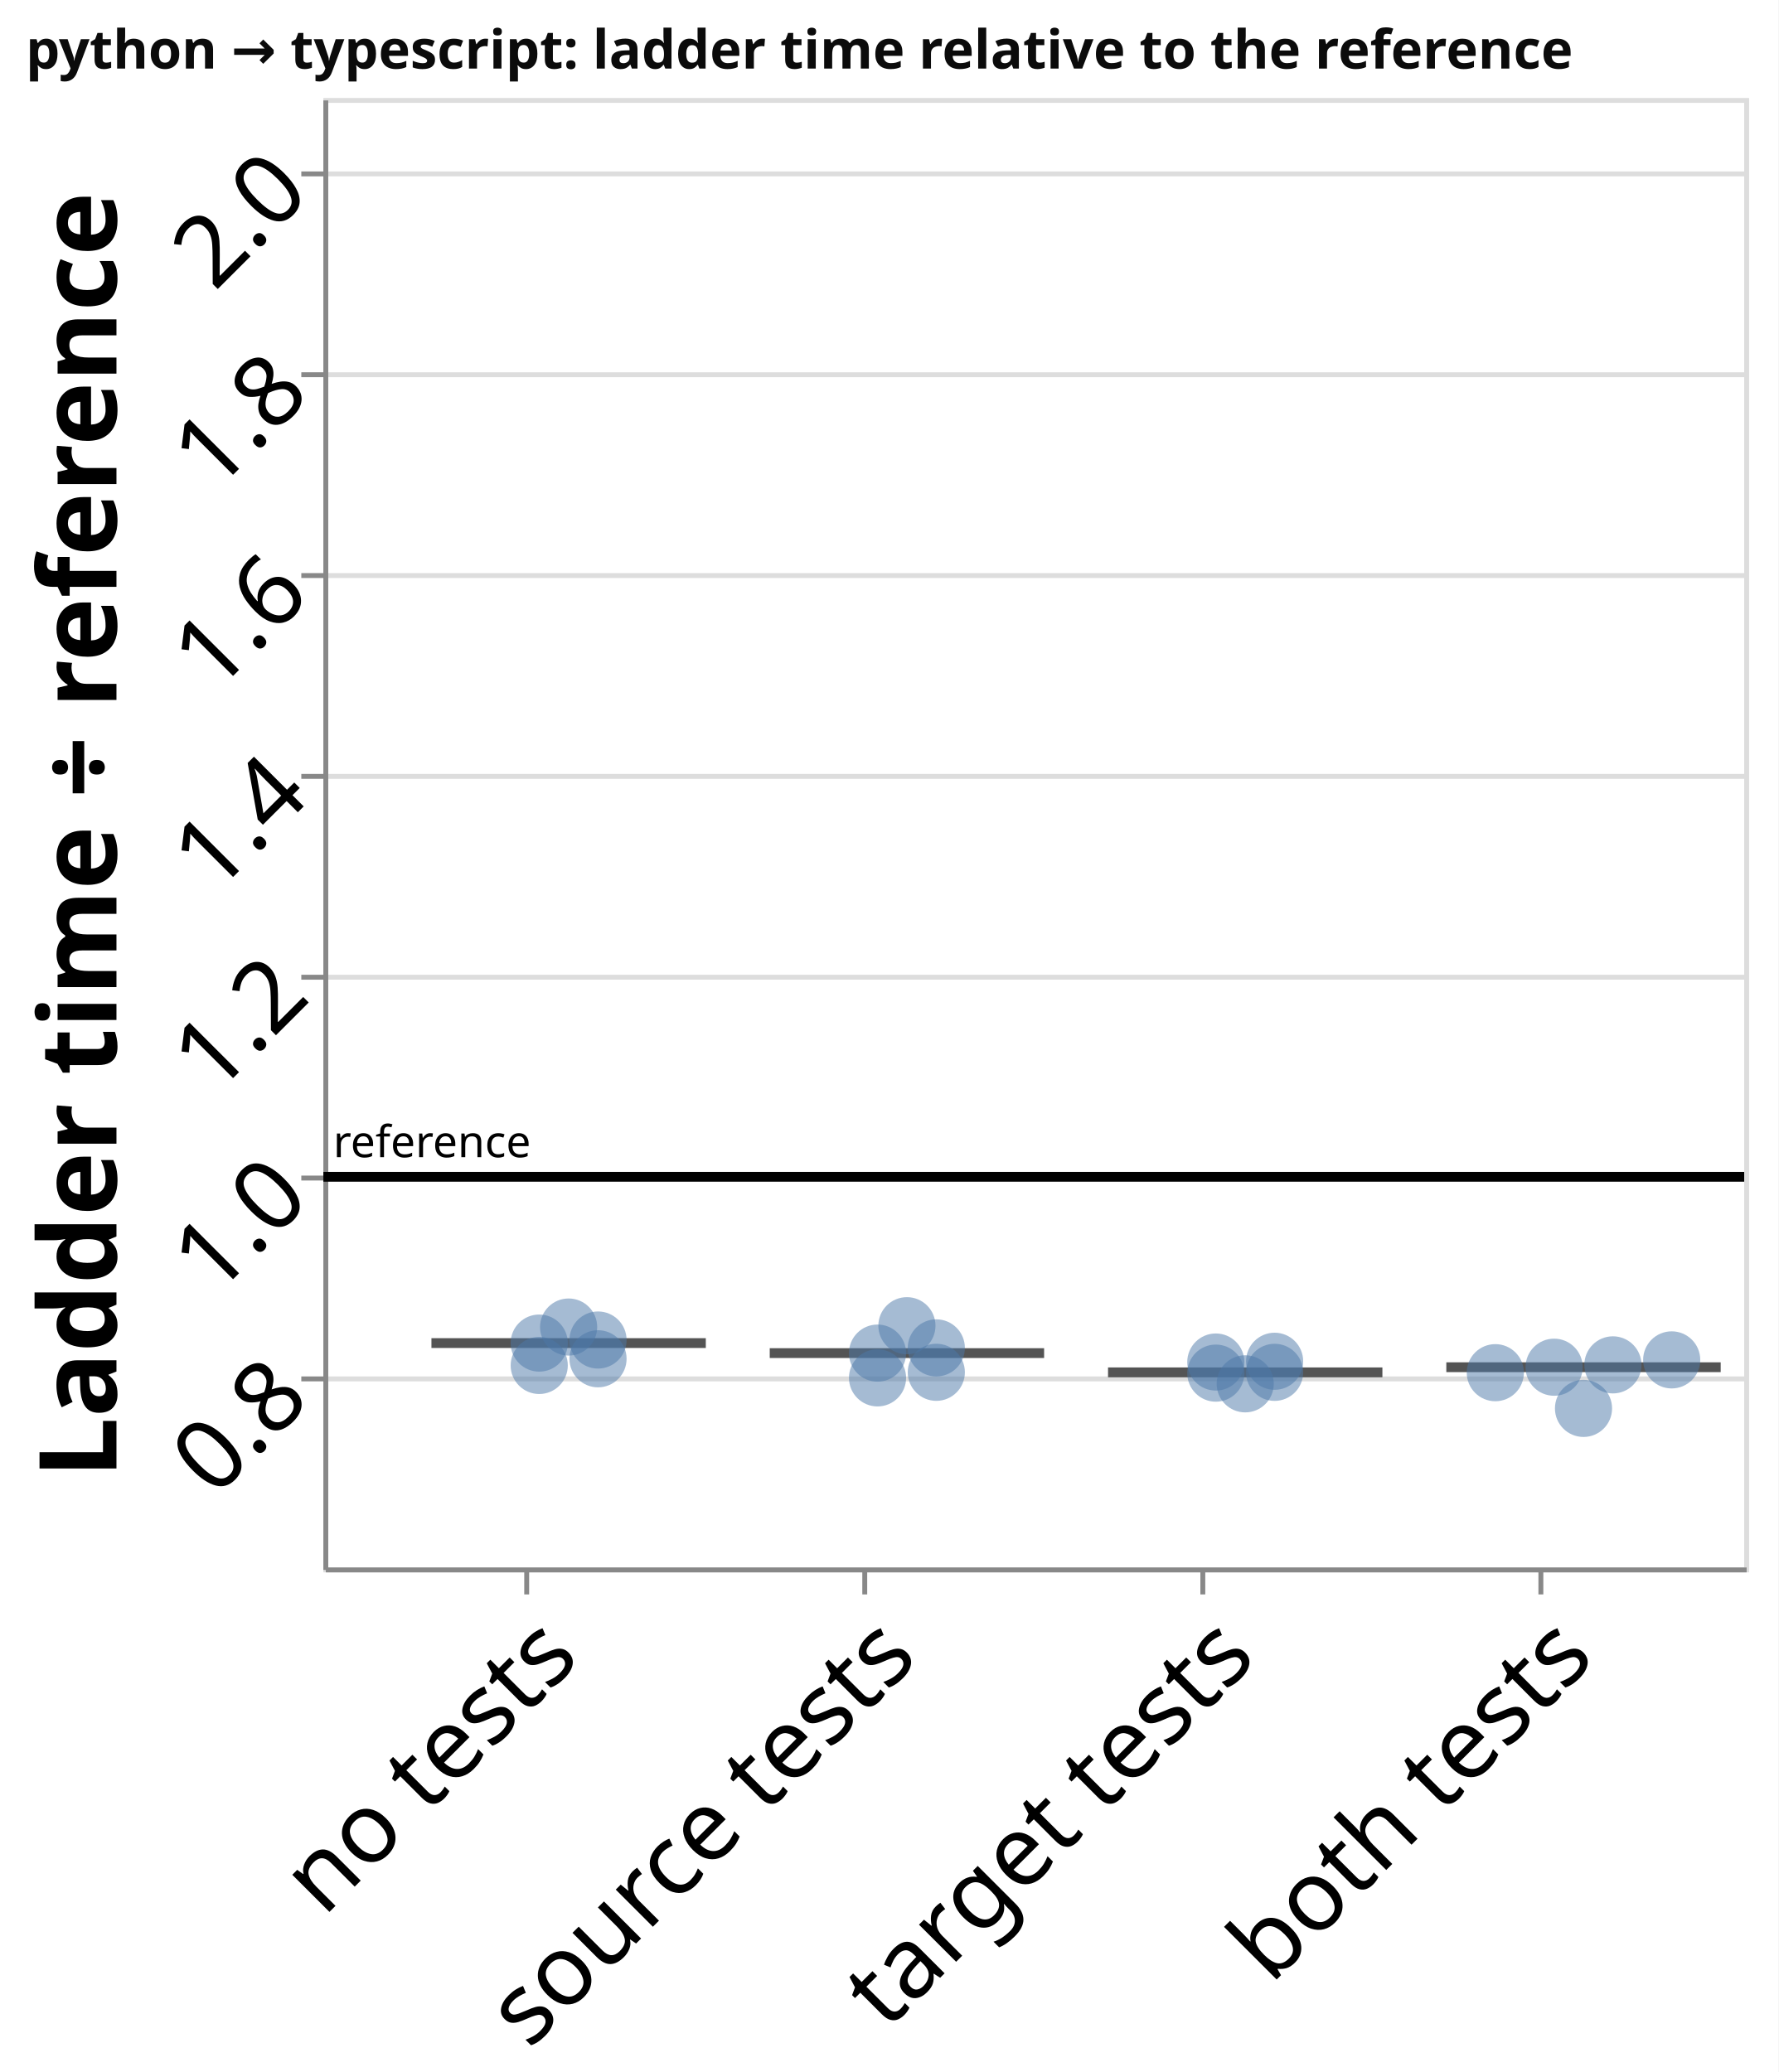
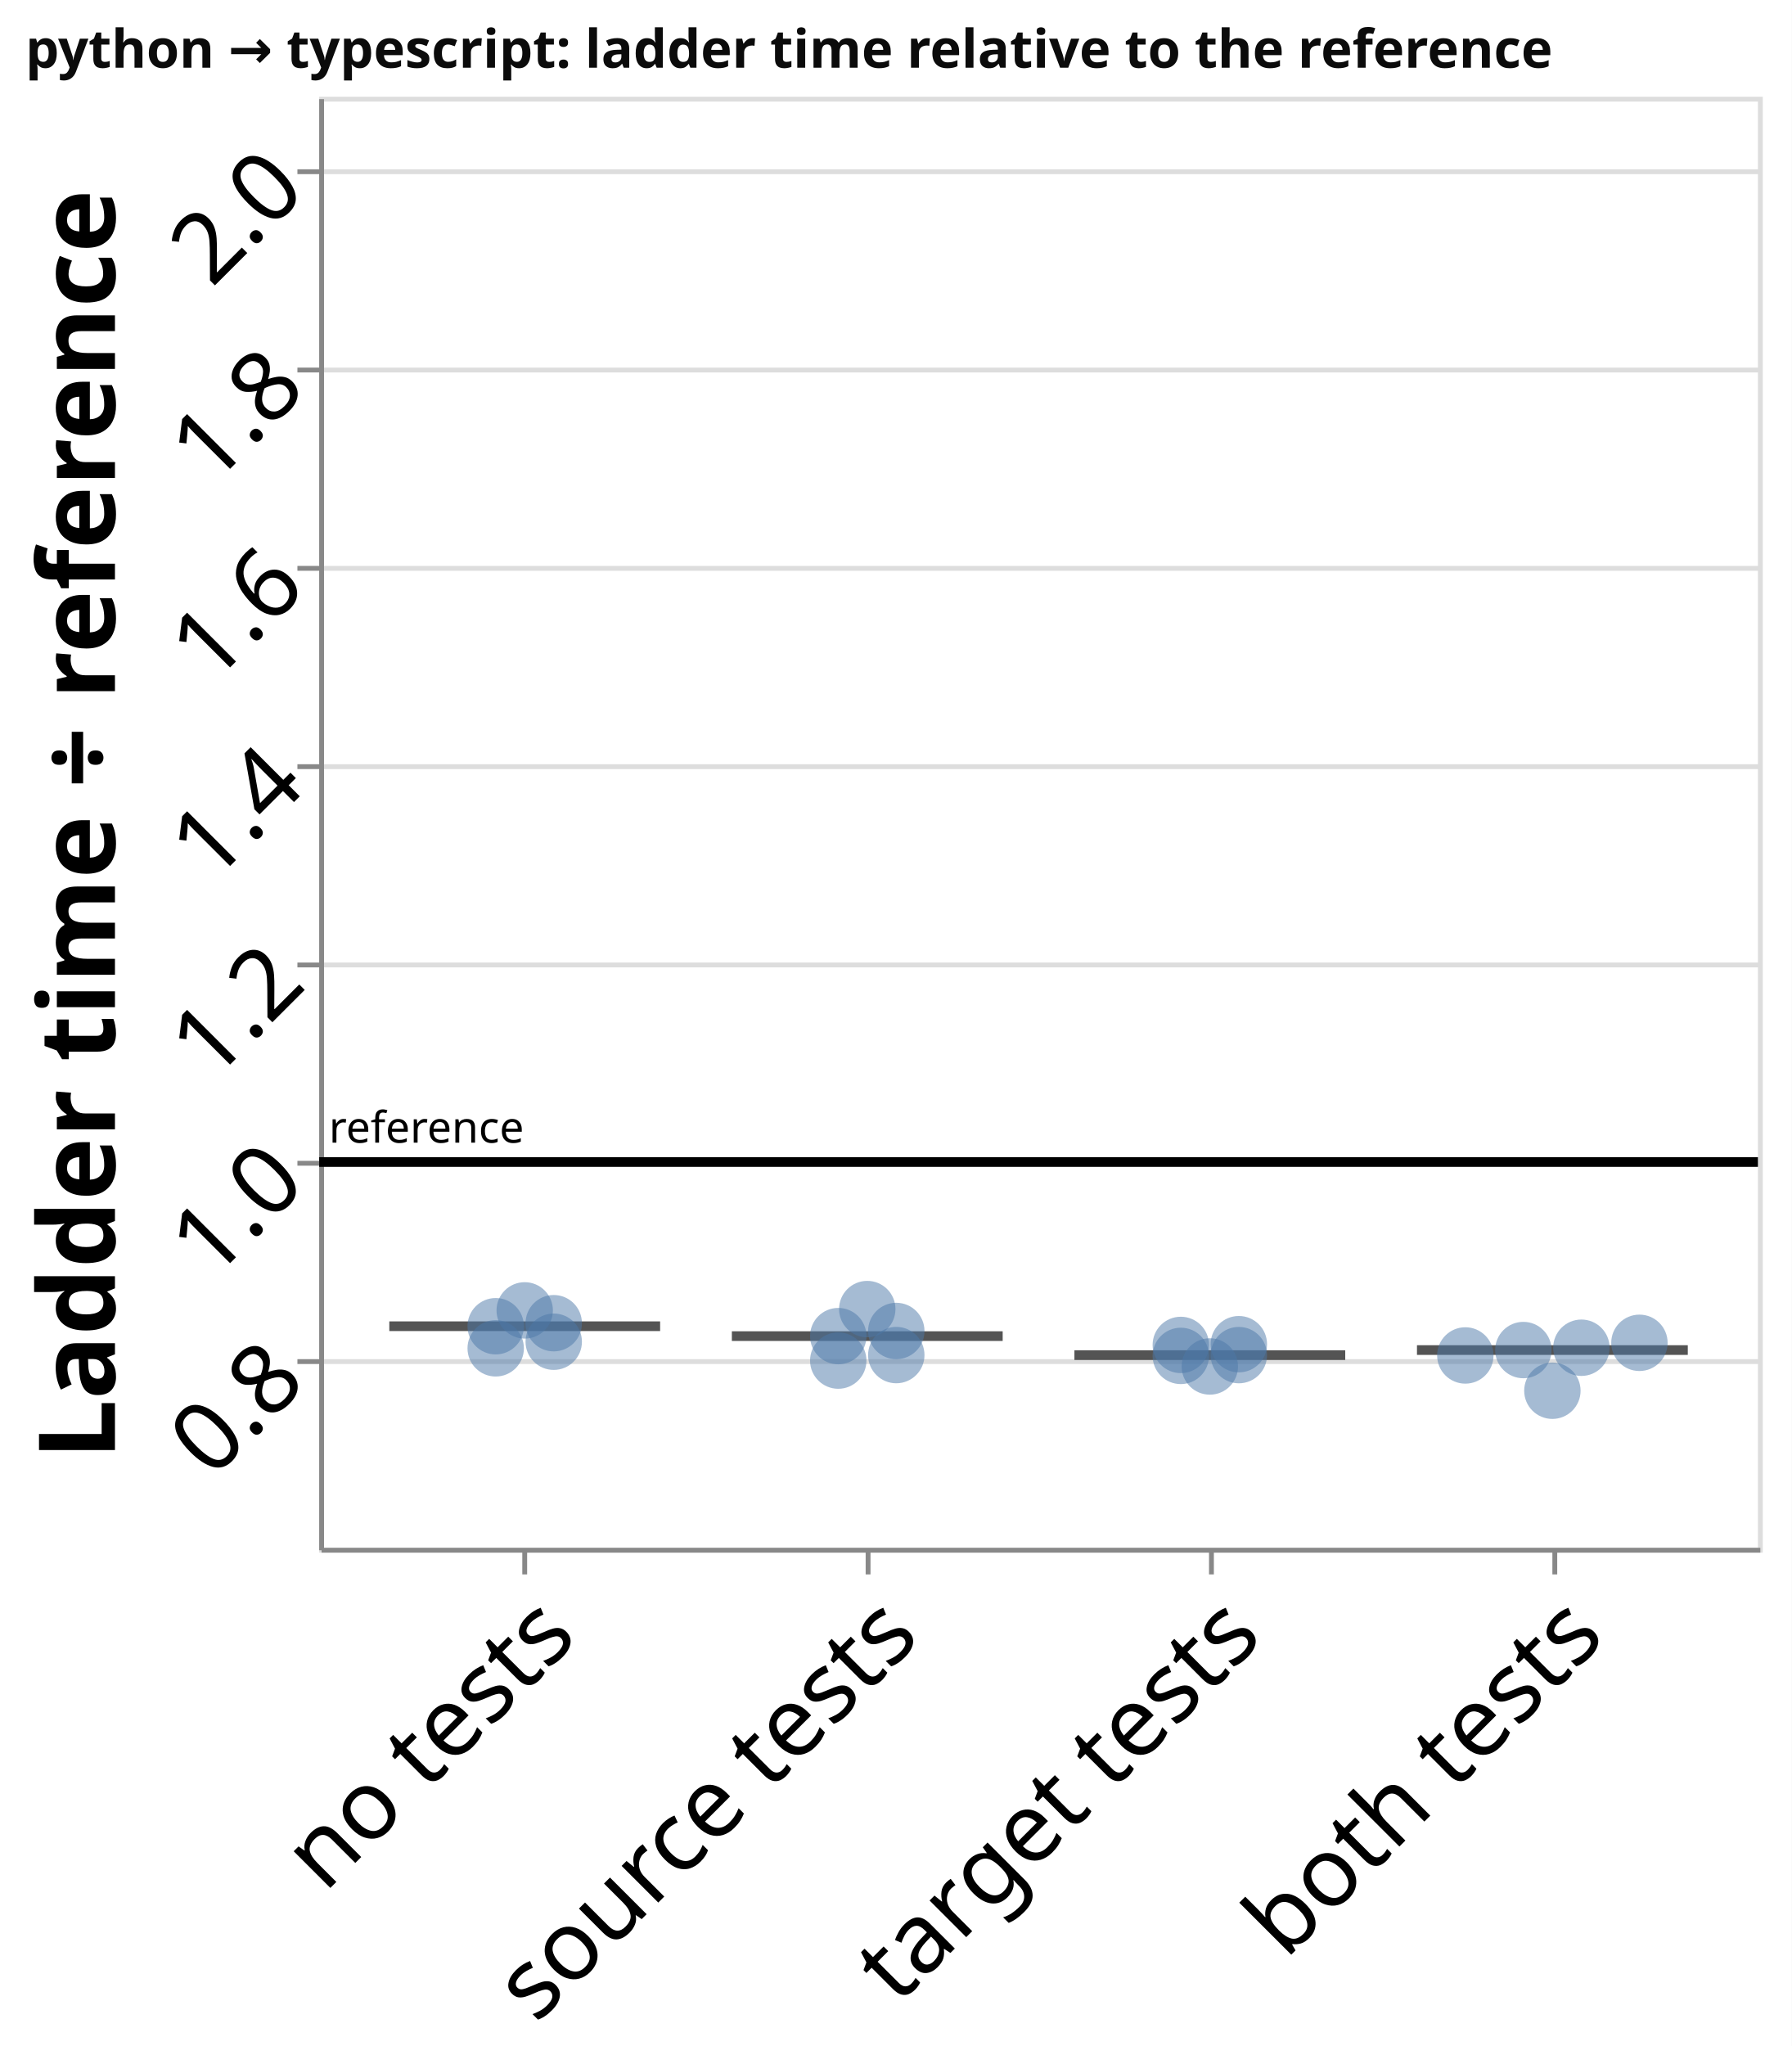
- <svg xmlns="http://www.w3.org/2000/svg" version="1.1" class="marks" width="363" height="423" viewBox="0 0 363 423">
-   <rect width="363" height="423" fill="white" />
+ <svg xmlns="http://www.w3.org/2000/svg" version="1.1" class="marks" width="370.5" height="423" viewBox="0 0 370.5 423">
+   <rect width="370.5" height="423" fill="white" />
  <g fill="none" stroke-miterlimit="10" transform="translate(66,20)">
    <g class="mark-group role-frame root" role="graphics-object" aria-roledescription="group mark container">
      <g transform="translate(0,0)">
-         <path class="background" aria-hidden="true" d="M0.5,0.5h290v300h-290Z" stroke="#ddd" />
+         <path class="background" aria-hidden="true" d="M0.5,0.5h297.5v300h-297.5Z" stroke="#ddd" />
        <g>
          <g class="mark-group role-axis" aria-hidden="true">
            <g transform="translate(0.5,0.5)">
              <path class="background" aria-hidden="true" d="M0,0h0v0h0Z" pointer-events="none" />
              <g>
                <g class="mark-rule role-axis-grid" pointer-events="none">
-                   <line transform="translate(0,261)" x2="290" y2="0" stroke="#ddd" stroke-width="1" opacity="1" />
-                   <line transform="translate(0,220)" x2="290" y2="0" stroke="#ddd" stroke-width="1" opacity="1" />
-                   <line transform="translate(0,179)" x2="290" y2="0" stroke="#ddd" stroke-width="1" opacity="1" />
-                   <line transform="translate(0,138)" x2="290" y2="0" stroke="#ddd" stroke-width="1" opacity="1" />
-                   <line transform="translate(0,97)" x2="290" y2="0" stroke="#ddd" stroke-width="1" opacity="1" />
-                   <line transform="translate(0,56)" x2="290" y2="0" stroke="#ddd" stroke-width="1" opacity="1" />
-                   <line transform="translate(0,15)" x2="290" y2="0" stroke="#ddd" stroke-width="1" opacity="1" />
+                   <line transform="translate(0,261)" x2="297.5" y2="0" stroke="#ddd" stroke-width="1" opacity="1" />
+                   <line transform="translate(0,220)" x2="297.5" y2="0" stroke="#ddd" stroke-width="1" opacity="1" />
+                   <line transform="translate(0,179)" x2="297.5" y2="0" stroke="#ddd" stroke-width="1" opacity="1" />
+                   <line transform="translate(0,138)" x2="297.5" y2="0" stroke="#ddd" stroke-width="1" opacity="1" />
+                   <line transform="translate(0,97)" x2="297.5" y2="0" stroke="#ddd" stroke-width="1" opacity="1" />
+                   <line transform="translate(0,56)" x2="297.5" y2="0" stroke="#ddd" stroke-width="1" opacity="1" />
+                   <line transform="translate(0,15)" x2="297.5" y2="0" stroke="#ddd" stroke-width="1" opacity="1" />
                </g>
              </g>
              <path class="foreground" aria-hidden="true" d="" pointer-events="none" display="none" />
            </g>
          </g>
          <g class="mark-group role-axis" role="graphics-symbol" aria-roledescription="axis" aria-label="X-axis for a discrete scale with 4 values: no tests, source tests, target tests, both tests">
            <g transform="translate(0.5,300.5)">
              <path class="background" aria-hidden="true" d="M0,0h0v0h0Z" pointer-events="none" />
              <g>
                <g class="mark-rule role-axis-tick" pointer-events="none">
-                   <line transform="translate(41,0)" x2="0" y2="5" stroke="#888" stroke-width="1" opacity="1" />
-                   <line transform="translate(110,0)" x2="0" y2="5" stroke="#888" stroke-width="1" opacity="1" />
-                   <line transform="translate(179,0)" x2="0" y2="5" stroke="#888" stroke-width="1" opacity="1" />
-                   <line transform="translate(248,0)" x2="0" y2="5" stroke="#888" stroke-width="1" opacity="1" />
+                   <line transform="translate(42,0)" x2="0" y2="5" stroke="#888" stroke-width="1" opacity="1" />
+                   <line transform="translate(113,0)" x2="0" y2="5" stroke="#888" stroke-width="1" opacity="1" />
+                   <line transform="translate(184,0)" x2="0" y2="5" stroke="#888" stroke-width="1" opacity="1" />
+                   <line transform="translate(255,0)" x2="0" y2="5" stroke="#888" stroke-width="1" opacity="1" />
                </g>
                <g class="mark-text role-axis-label" pointer-events="none">
-                   <text text-anchor="end" transform="translate(40.92857,7) rotate(-45) translate(0,16)" font-family="sans-serif" font-size="20px" fill="#000" opacity="1">no tests</text>
-                   <text text-anchor="end" transform="translate(109.9762,7) rotate(-45) translate(0,16)" font-family="sans-serif" font-size="20px" fill="#000" opacity="1">source tests</text>
-                   <text text-anchor="end" transform="translate(179.0238,7) rotate(-45) translate(0,16)" font-family="sans-serif" font-size="20px" fill="#000" opacity="1">target tests</text>
-                   <text text-anchor="end" transform="translate(248.0714,7) rotate(-45) translate(0,16)" font-family="sans-serif" font-size="20px" fill="#000" opacity="1">both tests</text>
+                   <text text-anchor="end" transform="translate(42,7) rotate(-45) translate(0,16)" font-family="sans-serif" font-size="20px" fill="#000" opacity="1">no tests</text>
+                   <text text-anchor="end" transform="translate(112.8333,7) rotate(-45) translate(0,16)" font-family="sans-serif" font-size="20px" fill="#000" opacity="1">source tests</text>
+                   <text text-anchor="end" transform="translate(183.6667,7) rotate(-45) translate(0,16)" font-family="sans-serif" font-size="20px" fill="#000" opacity="1">target tests</text>
+                   <text text-anchor="end" transform="translate(254.5,7) rotate(-45) translate(0,16)" font-family="sans-serif" font-size="20px" fill="#000" opacity="1">both tests</text>
                </g>
                <g class="mark-rule role-axis-domain" pointer-events="none">
-                   <line transform="translate(0,0)" x2="290" y2="0" stroke="#888" stroke-width="1" opacity="1" />
+                   <line transform="translate(0,0)" x2="297.5" y2="0" stroke="#888" stroke-width="1" opacity="1" />
                </g>
              </g>
              <path class="foreground" aria-hidden="true" d="" pointer-events="none" display="none" />
            </g>
          </g>
          <g class="mark-group role-axis" role="graphics-symbol" aria-roledescription="axis" aria-label="Y-axis titled 'Ladder time ÷ reference' for a linear scale with values from 0.6 to 2.1">
            <g transform="translate(0.5,0.5)">
              <path class="background" aria-hidden="true" d="M0,0h0v0h0Z" pointer-events="none" />
              <g>
                <g class="mark-rule role-axis-tick" pointer-events="none">
                  <line transform="translate(0,261)" x2="-5" y2="0" stroke="#888" stroke-width="1" opacity="1" />
                  <line transform="translate(0,220)" x2="-5" y2="0" stroke="#888" stroke-width="1" opacity="1" />
                  <line transform="translate(0,179)" x2="-5" y2="0" stroke="#888" stroke-width="1" opacity="1" />
                  <line transform="translate(0,138)" x2="-5" y2="0" stroke="#888" stroke-width="1" opacity="1" />
                  <line transform="translate(0,97)" x2="-5" y2="0" stroke="#888" stroke-width="1" opacity="1" />
                  <line transform="translate(0,56)" x2="-5" y2="0" stroke="#888" stroke-width="1" opacity="1" />
                  <line transform="translate(0,15)" x2="-5" y2="0" stroke="#888" stroke-width="1" opacity="1" />
                </g>
                <g class="mark-text role-axis-label" pointer-events="none">
                  <text text-anchor="end" transform="translate(-7,261.2983) rotate(-45) translate(0,6)" font-family="sans-serif" font-size="20px" fill="#000" opacity="1">0.8</text>
                  <text text-anchor="end" transform="translate(-7,220.2419) rotate(-45) translate(0,6)" font-family="sans-serif" font-size="20px" fill="#000" opacity="1">1.0</text>
                  <text text-anchor="end" transform="translate(-7,179.1856) rotate(-45) translate(0,6)" font-family="sans-serif" font-size="20px" fill="#000" opacity="1">1.2</text>
                  <text text-anchor="end" transform="translate(-7,138.1292) rotate(-45) translate(0,6)" font-family="sans-serif" font-size="20px" fill="#000" opacity="1">1.4</text>
                  <text text-anchor="end" transform="translate(-7,97.07291) rotate(-45) translate(0,6)" font-family="sans-serif" font-size="20px" fill="#000" opacity="1">1.6</text>
                  <text text-anchor="end" transform="translate(-7,56.01657) rotate(-45) translate(0,6)" font-family="sans-serif" font-size="20px" fill="#000" opacity="1">1.8</text>
                  <text text-anchor="end" transform="translate(-7,14.96024) rotate(-45) translate(0,6)" font-family="sans-serif" font-size="20px" fill="#000" opacity="1">2.0</text>
                </g>
                <g class="mark-rule role-axis-domain" pointer-events="none">
                  <line transform="translate(0,300)" x2="0" y2="-300" stroke="#888" stroke-width="1" opacity="1" />
                </g>
                <g class="mark-text role-axis-title" pointer-events="none">
                  <text text-anchor="middle" transform="translate(-37.73057,150) rotate(-90) translate(0,-5)" font-family="sans-serif" font-size="22px" font-weight="bold" fill="#000" opacity="1">Ladder time ÷ reference</text>
                </g>
              </g>
              <path class="foreground" aria-hidden="true" d="" pointer-events="none" display="none" />
            </g>
          </g>
          <g class="mark-rect role-mark layer_0_marks" role="graphics-object" aria-roledescription="rect mark container">
-             <path aria-label="condition: no tests; Ladder time ÷ reference: 0.834626370714; nudge: 0" role="graphics-symbol" aria-roledescription="tick" d="M22.06,253.19h56v2h-56Z" fill="#0b0b0b" opacity="0.7" />
-             <path aria-label="condition: source tests; Ladder time ÷ reference: 0.82465793272; nudge: 0" role="graphics-symbol" aria-roledescription="tick" d="M91.107,255.236h56v2h-56Z" fill="#0b0b0b" opacity="0.7" />
-             <path aria-label="condition: target tests; Ladder time ÷ reference: 0.805528176486; nudge: 0" role="graphics-symbol" aria-roledescription="tick" d="M160.155,259.163h56v2h-56Z" fill="#0b0b0b" opacity="0.7" />
-             <path aria-label="condition: both tests; Ladder time ÷ reference: 0.810622576314; nudge: 0" role="graphics-symbol" aria-roledescription="tick" d="M229.202,258.118h56v2h-56Z" fill="#0b0b0b" opacity="0.7" />
+             <path aria-label="condition: no tests; Ladder time ÷ reference: 0.834626370714; nudge: 0" role="graphics-symbol" aria-roledescription="tick" d="M14.5,253.19h56v2h-56Z" fill="#0b0b0b" opacity="0.7" />
+             <path aria-label="condition: source tests; Ladder time ÷ reference: 0.82465793272; nudge: 0" role="graphics-symbol" aria-roledescription="tick" d="M85.333,255.236h56v2h-56Z" fill="#0b0b0b" opacity="0.7" />
+             <path aria-label="condition: target tests; Ladder time ÷ reference: 0.805528176486; nudge: 0" role="graphics-symbol" aria-roledescription="tick" d="M156.167,259.163h56v2h-56Z" fill="#0b0b0b" opacity="0.7" />
+             <path aria-label="condition: both tests; Ladder time ÷ reference: 0.810622576314; nudge: 0" role="graphics-symbol" aria-roledescription="tick" d="M227,258.118h56v2h-56Z" fill="#0b0b0b" opacity="0.7" />
          </g>
          <g class="mark-symbol role-mark layer_1_marks" role="graphics-object" aria-roledescription="symbol mark container">
-             <path aria-label="condition: no tests; Ladder time ÷ reference: 0.850576222795; nudge: 0; run: 9a3e20fe; ladder time ÷ reference: 0.85; rungs completed: 19; total ms: 12,058.0" role="graphics-symbol" aria-roledescription="point" transform="translate(50.05952,250.9159)" d="M5.831,0A5.831,5.831,0,1,1,-5.831,0A5.831,5.831,0,1,1,5.831,0" fill="#4c78a8" stroke-width="2" opacity="0.5" />
-             <path aria-label="condition: no tests; Ladder time ÷ reference: 0.812378328088; nudge: −0.5; run: b96078c6; ladder time ÷ reference: 0.81; rungs completed: 19; total ms: 11,579.3" role="graphics-symbol" aria-roledescription="point" transform="translate(44.05952,258.7572)" d="M5.831,0A5.831,5.831,0,1,1,-5.831,0A5.831,5.831,0,1,1,5.831,0" fill="#4c78a8" stroke-width="2" opacity="0.5" />
-             <path aria-label="condition: no tests; Ladder time ÷ reference: 0.819020109681; nudge: 0.5; run: 31ac2789; ladder time ÷ reference: 0.82; rungs completed: 19; total ms: 11,841.7" role="graphics-symbol" aria-roledescription="point" transform="translate(56.05952,257.3938)" d="M5.831,0A5.831,5.831,0,1,1,-5.831,0A5.831,5.831,0,1,1,5.831,0" fill="#4c78a8" stroke-width="2" opacity="0.5" />
-             <path aria-label="condition: no tests; Ladder time ÷ reference: 0.834626370714; nudge: −0.5; run: 170b737d; ladder time ÷ reference: 0.83; rungs completed: 19; total ms: 11,684.0" role="graphics-symbol" aria-roledescription="point" transform="translate(44.05952,254.1901)" d="M5.831,0A5.831,5.831,0,1,1,-5.831,0A5.831,5.831,0,1,1,5.831,0" fill="#4c78a8" stroke-width="2" opacity="0.5" />
-             <path aria-label="condition: no tests; Ladder time ÷ reference: 0.837670640326; nudge: 0.5; run: 2643e4be; ladder time ÷ reference: 0.84; rungs completed: 19; total ms: 11,776.6" role="graphics-symbol" aria-roledescription="point" transform="translate(56.05952,253.5652)" d="M5.831,0A5.831,5.831,0,1,1,-5.831,0A5.831,5.831,0,1,1,5.831,0" fill="#4c78a8" stroke-width="2" opacity="0.5" />
-             <path aria-label="condition: source tests; Ladder time ÷ reference: 0.82983451203; nudge: 0.5; run: 273cf6b9; ladder time ÷ reference: 0.83; rungs completed: 19; total ms: 12,023.5" role="graphics-symbol" aria-roledescription="point" transform="translate(125.1071,255.1738)" d="M5.831,0A5.831,5.831,0,1,1,-5.831,0A5.831,5.831,0,1,1,5.831,0" fill="#4c78a8" stroke-width="2" opacity="0.5" />
-             <path aria-label="condition: source tests; Ladder time ÷ reference: 0.82465793272; nudge: −0.5; run: 19e0fe30; ladder time ÷ reference: 0.82; rungs completed: 19; total ms: 11,585.9" role="graphics-symbol" aria-roledescription="point" transform="translate(113.1071,256.2364)" d="M5.831,0A5.831,5.831,0,1,1,-5.831,0A5.831,5.831,0,1,1,5.831,0" fill="#4c78a8" stroke-width="2" opacity="0.5" />
-             <path aria-label="condition: source tests; Ladder time ÷ reference: 0.800020361171; nudge: −0.5; run: 4ee67ba2; ladder time ÷ reference: 0.80; rungs completed: 19; total ms: 11,632.9" role="graphics-symbol" aria-roledescription="point" transform="translate(113.1071,261.2941)" d="M5.831,0A5.831,5.831,0,1,1,-5.831,0A5.831,5.831,0,1,1,5.831,0" fill="#4c78a8" stroke-width="2" opacity="0.5" />
-             <path aria-label="condition: source tests; Ladder time ÷ reference: 0.851900119798; nudge: 0; run: 5b46f630; ladder time ÷ reference: 0.85; rungs completed: 19; total ms: 11,732.0" role="graphics-symbol" aria-roledescription="point" transform="translate(119.1071,250.6441)" d="M5.831,0A5.831,5.831,0,1,1,-5.831,0A5.831,5.831,0,1,1,5.831,0" fill="#4c78a8" stroke-width="2" opacity="0.5" />
-             <path aria-label="condition: source tests; Ladder time ÷ reference: 0.805564215457; nudge: 0.5; run: 280f3890; ladder time ÷ reference: 0.81; rungs completed: 19; total ms: 11,529.9" role="graphics-symbol" aria-roledescription="point" transform="translate(125.1071,260.156)" d="M5.831,0A5.831,5.831,0,1,1,-5.831,0A5.831,5.831,0,1,1,5.831,0" fill="#4c78a8" stroke-width="2" opacity="0.5" />
-             <path aria-label="condition: target tests; Ladder time ÷ reference: 0.815782075071; nudge: −0.5; run: a47a3057; ladder time ÷ reference: 0.82; rungs completed: 19; total ms: 11,844.1" role="graphics-symbol" aria-roledescription="point" transform="translate(182.1548,258.0585)" d="M5.831,0A5.831,5.831,0,1,1,-5.831,0A5.831,5.831,0,1,1,5.831,0" fill="#4c78a8" stroke-width="2" opacity="0.5" />
-             <path aria-label="condition: target tests; Ladder time ÷ reference: 0.816538790385; nudge: 0.5; run: e94dca40; ladder time ÷ reference: 0.82; rungs completed: 19; total ms: 11,521.4" role="graphics-symbol" aria-roledescription="point" transform="translate(194.1548,257.9031)" d="M5.831,0A5.831,5.831,0,1,1,-5.831,0A5.831,5.831,0,1,1,5.831,0" fill="#4c78a8" stroke-width="2" opacity="0.5" />
-             <path aria-label="condition: target tests; Ladder time ÷ reference: 0.804739411599; nudge: −0.5; run: 09b2c811; ladder time ÷ reference: 0.80; rungs completed: 19; total ms: 11,527.2" role="graphics-symbol" aria-roledescription="point" transform="translate(182.1548,260.3253)" d="M5.831,0A5.831,5.831,0,1,1,-5.831,0A5.831,5.831,0,1,1,5.831,0" fill="#4c78a8" stroke-width="2" opacity="0.5" />
-             <path aria-label="condition: target tests; Ladder time ÷ reference: 0.805528176486; nudge: 0.5; run: a7cd2ee9; ladder time ÷ reference: 0.81; rungs completed: 19; total ms: 11,421.2" role="graphics-symbol" aria-roledescription="point" transform="translate(194.1548,260.1634)" d="M5.831,0A5.831,5.831,0,1,1,-5.831,0A5.831,5.831,0,1,1,5.831,0" fill="#4c78a8" stroke-width="2" opacity="0.5" />
-             <path aria-label="condition: target tests; Ladder time ÷ reference: 0.794100727735; nudge: 0; run: 00b43b48; ladder time ÷ reference: 0.79; rungs completed: 19; total ms: 11,534.5" role="graphics-symbol" aria-roledescription="point" transform="translate(188.1548,262.5093)" d="M5.831,0A5.831,5.831,0,1,1,-5.831,0A5.831,5.831,0,1,1,5.831,0" fill="#4c78a8" stroke-width="2" opacity="0.5" />
-             <path aria-label="condition: both tests; Ladder time ÷ reference: 0.817910149497; nudge: 1.5; run: 1c28aa33; ladder time ÷ reference: 0.82; rungs completed: 19; total ms: 11,715.4" role="graphics-symbol" aria-roledescription="point" transform="translate(275.2024,257.6216)" d="M5.831,0A5.831,5.831,0,1,1,-5.831,0A5.831,5.831,0,1,1,5.831,0" fill="#4c78a8" stroke-width="2" opacity="0.5" />
-             <path aria-label="condition: both tests; Ladder time ÷ reference: 0.805185227535; nudge: −1.5; run: ffb57550; ladder time ÷ reference: 0.81; rungs completed: 19; total ms: 11,848.9" role="graphics-symbol" aria-roledescription="point" transform="translate(239.2024,260.2338)" d="M5.831,0A5.831,5.831,0,1,1,-5.831,0A5.831,5.831,0,1,1,5.831,0" fill="#4c78a8" stroke-width="2" opacity="0.5" />
-             <path aria-label="condition: both tests; Ladder time ÷ reference: 0.769659208055; nudge: 0; run: 5982b634; ladder time ÷ reference: 0.77; rungs completed: 19; total ms: 11,497.4" role="graphics-symbol" aria-roledescription="point" transform="translate(257.2024,267.5267)" d="M5.831,0A5.831,5.831,0,1,1,-5.831,0A5.831,5.831,0,1,1,5.831,0" fill="#4c78a8" stroke-width="2" opacity="0.5" />
-             <path aria-label="condition: both tests; Ladder time ÷ reference: 0.810622576314; nudge: −0.5; run: 4ff7cdec; ladder time ÷ reference: 0.81; rungs completed: 19; total ms: 11,909.6" role="graphics-symbol" aria-roledescription="point" transform="translate(251.2024,259.1176)" d="M5.831,0A5.831,5.831,0,1,1,-5.831,0A5.831,5.831,0,1,1,5.831,0" fill="#4c78a8" stroke-width="2" opacity="0.5" />
-             <path aria-label="condition: both tests; Ladder time ÷ reference: 0.812958505122; nudge: 0.5; run: 62b61540; ladder time ÷ reference: 0.81; rungs completed: 19; total ms: 12,162.6" role="graphics-symbol" aria-roledescription="point" transform="translate(263.2024,258.6381)" d="M5.831,0A5.831,5.831,0,1,1,-5.831,0A5.831,5.831,0,1,1,5.831,0" fill="#4c78a8" stroke-width="2" opacity="0.5" />
+             <path aria-label="condition: no tests; Ladder time ÷ reference: 0.850576222795; nudge: 0; run: 9a3e20fe; ladder time ÷ reference: 0.85; rungs completed: 19; total ms: 12,058.0" role="graphics-symbol" aria-roledescription="point" transform="translate(42.5,250.9159)" d="M5.831,0A5.831,5.831,0,1,1,-5.831,0A5.831,5.831,0,1,1,5.831,0" fill="#4c78a8" stroke-width="2" opacity="0.5" />
+             <path aria-label="condition: no tests; Ladder time ÷ reference: 0.812378328088; nudge: −0.5; run: b96078c6; ladder time ÷ reference: 0.81; rungs completed: 19; total ms: 11,579.3" role="graphics-symbol" aria-roledescription="point" transform="translate(36.5,258.7572)" d="M5.831,0A5.831,5.831,0,1,1,-5.831,0A5.831,5.831,0,1,1,5.831,0" fill="#4c78a8" stroke-width="2" opacity="0.5" />
+             <path aria-label="condition: no tests; Ladder time ÷ reference: 0.819020109681; nudge: 0.5; run: 31ac2789; ladder time ÷ reference: 0.82; rungs completed: 19; total ms: 11,841.7" role="graphics-symbol" aria-roledescription="point" transform="translate(48.5,257.3938)" d="M5.831,0A5.831,5.831,0,1,1,-5.831,0A5.831,5.831,0,1,1,5.831,0" fill="#4c78a8" stroke-width="2" opacity="0.5" />
+             <path aria-label="condition: no tests; Ladder time ÷ reference: 0.834626370714; nudge: −0.5; run: 170b737d; ladder time ÷ reference: 0.83; rungs completed: 19; total ms: 11,684.0" role="graphics-symbol" aria-roledescription="point" transform="translate(36.5,254.1901)" d="M5.831,0A5.831,5.831,0,1,1,-5.831,0A5.831,5.831,0,1,1,5.831,0" fill="#4c78a8" stroke-width="2" opacity="0.5" />
+             <path aria-label="condition: no tests; Ladder time ÷ reference: 0.837670640326; nudge: 0.5; run: 2643e4be; ladder time ÷ reference: 0.84; rungs completed: 19; total ms: 11,776.6" role="graphics-symbol" aria-roledescription="point" transform="translate(48.5,253.5652)" d="M5.831,0A5.831,5.831,0,1,1,-5.831,0A5.831,5.831,0,1,1,5.831,0" fill="#4c78a8" stroke-width="2" opacity="0.5" />
+             <path aria-label="condition: source tests; Ladder time ÷ reference: 0.82983451203; nudge: 0.5; run: 273cf6b9; ladder time ÷ reference: 0.83; rungs completed: 19; total ms: 12,023.5" role="graphics-symbol" aria-roledescription="point" transform="translate(119.3333,255.1738)" d="M5.831,0A5.831,5.831,0,1,1,-5.831,0A5.831,5.831,0,1,1,5.831,0" fill="#4c78a8" stroke-width="2" opacity="0.5" />
+             <path aria-label="condition: source tests; Ladder time ÷ reference: 0.82465793272; nudge: −0.5; run: 19e0fe30; ladder time ÷ reference: 0.82; rungs completed: 19; total ms: 11,585.9" role="graphics-symbol" aria-roledescription="point" transform="translate(107.3333,256.2364)" d="M5.831,0A5.831,5.831,0,1,1,-5.831,0A5.831,5.831,0,1,1,5.831,0" fill="#4c78a8" stroke-width="2" opacity="0.5" />
+             <path aria-label="condition: source tests; Ladder time ÷ reference: 0.800020361171; nudge: −0.5; run: 4ee67ba2; ladder time ÷ reference: 0.80; rungs completed: 19; total ms: 11,632.9" role="graphics-symbol" aria-roledescription="point" transform="translate(107.3333,261.2941)" d="M5.831,0A5.831,5.831,0,1,1,-5.831,0A5.831,5.831,0,1,1,5.831,0" fill="#4c78a8" stroke-width="2" opacity="0.5" />
+             <path aria-label="condition: source tests; Ladder time ÷ reference: 0.851900119798; nudge: 0; run: 5b46f630; ladder time ÷ reference: 0.85; rungs completed: 19; total ms: 11,732.0" role="graphics-symbol" aria-roledescription="point" transform="translate(113.3333,250.6441)" d="M5.831,0A5.831,5.831,0,1,1,-5.831,0A5.831,5.831,0,1,1,5.831,0" fill="#4c78a8" stroke-width="2" opacity="0.5" />
+             <path aria-label="condition: source tests; Ladder time ÷ reference: 0.805564215457; nudge: 0.5; run: 280f3890; ladder time ÷ reference: 0.81; rungs completed: 19; total ms: 11,529.9" role="graphics-symbol" aria-roledescription="point" transform="translate(119.3333,260.156)" d="M5.831,0A5.831,5.831,0,1,1,-5.831,0A5.831,5.831,0,1,1,5.831,0" fill="#4c78a8" stroke-width="2" opacity="0.5" />
+             <path aria-label="condition: target tests; Ladder time ÷ reference: 0.815782075071; nudge: −0.5; run: a47a3057; ladder time ÷ reference: 0.82; rungs completed: 19; total ms: 11,844.1" role="graphics-symbol" aria-roledescription="point" transform="translate(178.1667,258.0585)" d="M5.831,0A5.831,5.831,0,1,1,-5.831,0A5.831,5.831,0,1,1,5.831,0" fill="#4c78a8" stroke-width="2" opacity="0.5" />
+             <path aria-label="condition: target tests; Ladder time ÷ reference: 0.816538790385; nudge: 0.5; run: e94dca40; ladder time ÷ reference: 0.82; rungs completed: 19; total ms: 11,521.4" role="graphics-symbol" aria-roledescription="point" transform="translate(190.1667,257.9031)" d="M5.831,0A5.831,5.831,0,1,1,-5.831,0A5.831,5.831,0,1,1,5.831,0" fill="#4c78a8" stroke-width="2" opacity="0.5" />
+             <path aria-label="condition: target tests; Ladder time ÷ reference: 0.804739411599; nudge: −0.5; run: 09b2c811; ladder time ÷ reference: 0.80; rungs completed: 19; total ms: 11,527.2" role="graphics-symbol" aria-roledescription="point" transform="translate(178.1667,260.3253)" d="M5.831,0A5.831,5.831,0,1,1,-5.831,0A5.831,5.831,0,1,1,5.831,0" fill="#4c78a8" stroke-width="2" opacity="0.5" />
+             <path aria-label="condition: target tests; Ladder time ÷ reference: 0.805528176486; nudge: 0.5; run: a7cd2ee9; ladder time ÷ reference: 0.81; rungs completed: 19; total ms: 11,421.2" role="graphics-symbol" aria-roledescription="point" transform="translate(190.1667,260.1634)" d="M5.831,0A5.831,5.831,0,1,1,-5.831,0A5.831,5.831,0,1,1,5.831,0" fill="#4c78a8" stroke-width="2" opacity="0.5" />
+             <path aria-label="condition: target tests; Ladder time ÷ reference: 0.794100727735; nudge: 0; run: 00b43b48; ladder time ÷ reference: 0.79; rungs completed: 19; total ms: 11,534.5" role="graphics-symbol" aria-roledescription="point" transform="translate(184.1667,262.5093)" d="M5.831,0A5.831,5.831,0,1,1,-5.831,0A5.831,5.831,0,1,1,5.831,0" fill="#4c78a8" stroke-width="2" opacity="0.5" />
+             <path aria-label="condition: both tests; Ladder time ÷ reference: 0.817910149497; nudge: 1.5; run: 1c28aa33; ladder time ÷ reference: 0.82; rungs completed: 19; total ms: 11,715.4" role="graphics-symbol" aria-roledescription="point" transform="translate(273,257.6216)" d="M5.831,0A5.831,5.831,0,1,1,-5.831,0A5.831,5.831,0,1,1,5.831,0" fill="#4c78a8" stroke-width="2" opacity="0.5" />
+             <path aria-label="condition: both tests; Ladder time ÷ reference: 0.805185227535; nudge: −1.5; run: ffb57550; ladder time ÷ reference: 0.81; rungs completed: 19; total ms: 11,848.9" role="graphics-symbol" aria-roledescription="point" transform="translate(237,260.2338)" d="M5.831,0A5.831,5.831,0,1,1,-5.831,0A5.831,5.831,0,1,1,5.831,0" fill="#4c78a8" stroke-width="2" opacity="0.5" />
+             <path aria-label="condition: both tests; Ladder time ÷ reference: 0.769659208055; nudge: 0; run: 5982b634; ladder time ÷ reference: 0.77; rungs completed: 19; total ms: 11,497.4" role="graphics-symbol" aria-roledescription="point" transform="translate(255,267.5267)" d="M5.831,0A5.831,5.831,0,1,1,-5.831,0A5.831,5.831,0,1,1,5.831,0" fill="#4c78a8" stroke-width="2" opacity="0.5" />
+             <path aria-label="condition: both tests; Ladder time ÷ reference: 0.810622576314; nudge: −0.5; run: 4ff7cdec; ladder time ÷ reference: 0.81; rungs completed: 19; total ms: 11,909.6" role="graphics-symbol" aria-roledescription="point" transform="translate(249,259.1176)" d="M5.831,0A5.831,5.831,0,1,1,-5.831,0A5.831,5.831,0,1,1,5.831,0" fill="#4c78a8" stroke-width="2" opacity="0.5" />
+             <path aria-label="condition: both tests; Ladder time ÷ reference: 0.812958505122; nudge: 0.5; run: 62b61540; ladder time ÷ reference: 0.81; rungs completed: 19; total ms: 12,162.6" role="graphics-symbol" aria-roledescription="point" transform="translate(261,258.6381)" d="M5.831,0A5.831,5.831,0,1,1,-5.831,0A5.831,5.831,0,1,1,5.831,0" fill="#4c78a8" stroke-width="2" opacity="0.5" />
          </g>
          <g class="mark-rule role-mark layer_2_marks" role="graphics-object" aria-roledescription="rule mark container">
-             <line aria-label="Ladder time ÷ reference: 1" role="graphics-symbol" aria-roledescription="rule mark" transform="translate(290,220.2419)" x2="-290" y2="0" stroke="black" stroke-width="2" />
+             <line aria-label="Ladder time ÷ reference: 1" role="graphics-symbol" aria-roledescription="rule mark" transform="translate(297.5,220.2419)" x2="-297.5" y2="0" stroke="black" stroke-width="2" />
          </g>
          <g class="mark-text role-mark layer_3_marks" role="graphics-object" aria-roledescription="text mark container">
            <text aria-label="Ladder time ÷ reference: 1; label: reference" role="graphics-symbol" aria-roledescription="text mark" text-anchor="start" transform="translate(2,216.2419)" font-family="sans-serif" font-size="9px" fill="black">reference</text>
          </g>
          <g class="mark-group role-title">
            <g transform="translate(-60.73057,-15)">
              <path class="background" aria-hidden="true" d="M0,0h0v0h0Z" pointer-events="none" />
              <g>
                <g class="mark-text role-title-text" role="graphics-symbol" aria-roledescription="title" aria-label="Title text 'python → typescript: ladder time relative to the reference'" pointer-events="none">
                  <text text-anchor="start" transform="translate(0,9)" font-family="sans-serif" font-size="11px" font-weight="bold" fill="#0b0b0b" opacity="1">python → typescript: ladder time relative to the reference</text>
                </g>
              </g>
              <path class="foreground" aria-hidden="true" d="" pointer-events="none" display="none" />
            </g>
          </g>
        </g>
        <path class="foreground" aria-hidden="true" d="" display="none" />
      </g>
    </g>
  </g>
</svg>
